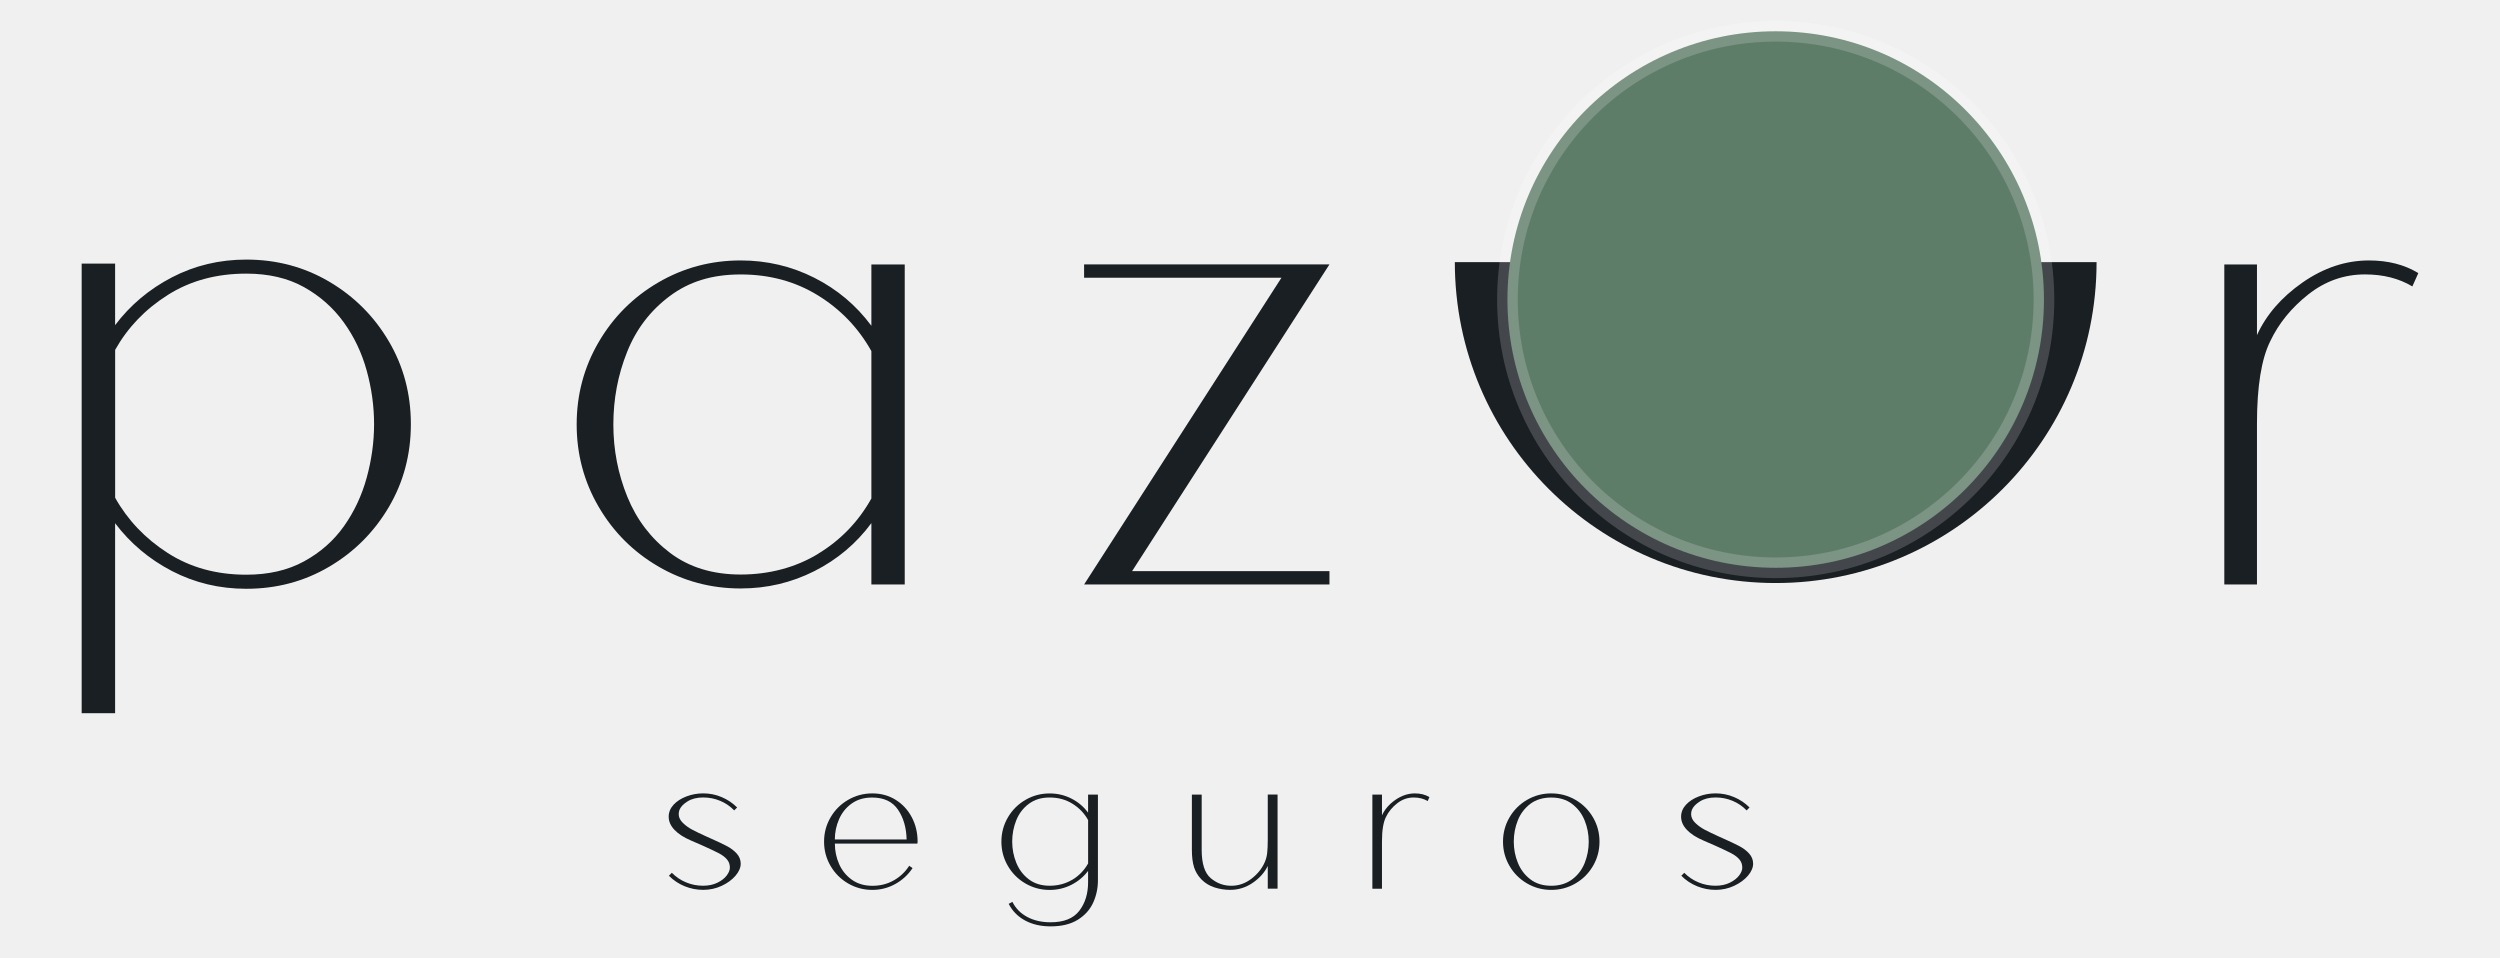
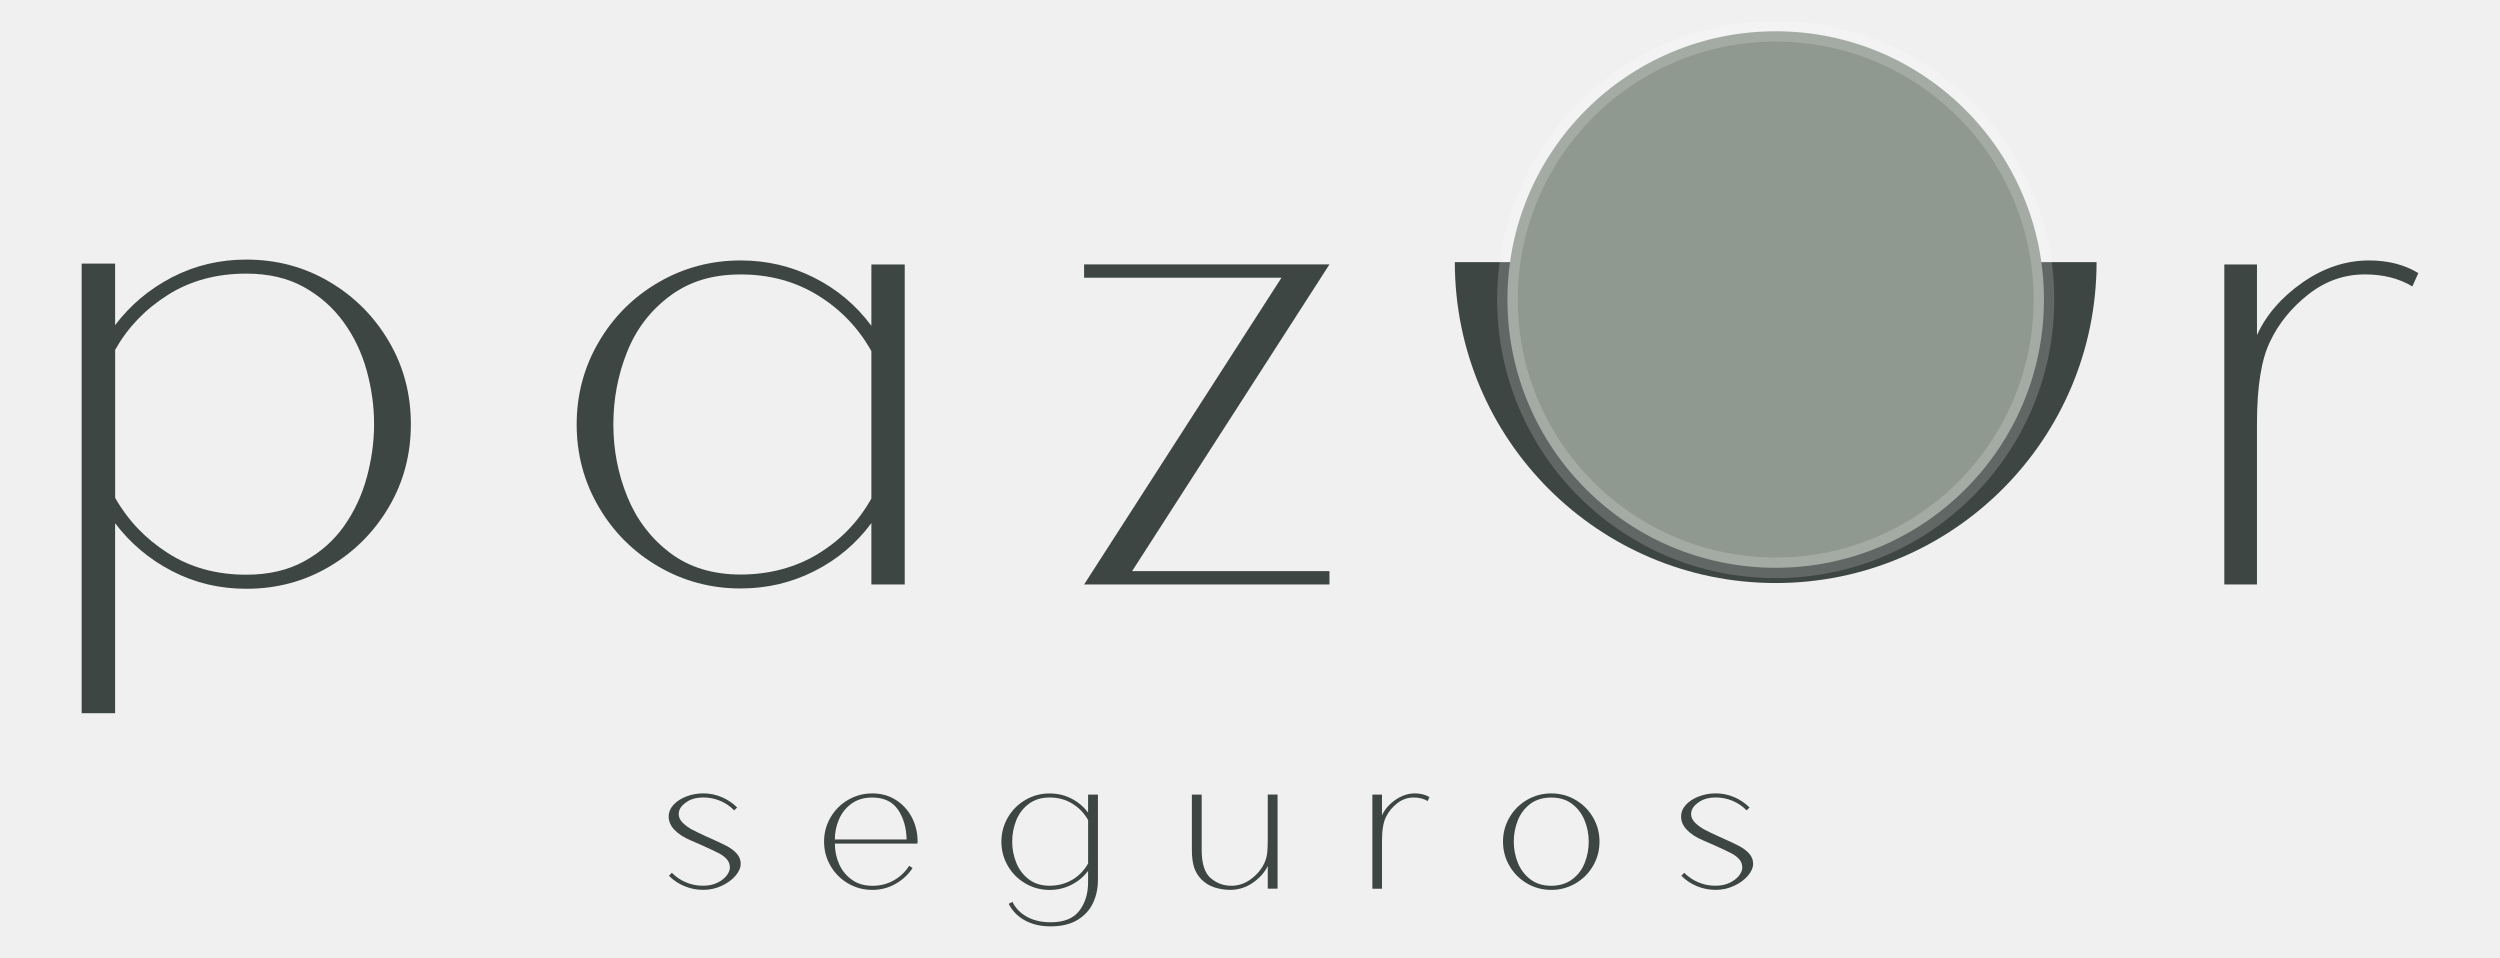
<svg xmlns="http://www.w3.org/2000/svg" id="pazur_dark" viewBox="0 0 726.46 278.28">
  <defs>
    <style>
-       .pazur-circle { fill: #5E7D68; }
-       .pazur-text { fill: #1A1F23; }
+       .pazur-circle { fill: #8F9990; }
+       .pazur-text { fill: #3D4642; }
    </style>
  </defs>
  <path class="pazur-text" d="m262.9,169.84h-9.69v-17.83c-4.39,5.94-9.92,10.59-16.57,13.95-6.65,3.36-13.79,5.04-21.41,5.04-8.66,0-16.63-2.13-23.93-6.39-7.3-4.26-13.08-10.04-17.34-17.34-4.26-7.3-6.39-15.27-6.39-23.93s2.13-16.63,6.39-23.93c4.26-7.3,10.04-13.08,17.34-17.34,7.3-4.26,15.28-6.39,23.93-6.39,7.62,0,14.76,1.68,21.41,5.04,6.65,3.36,12.17,8.01,16.57,13.95v-17.83h9.69v93Zm-25.19-8.91c6.59-4,11.75-9.36,15.5-16.08v-42.82c-3.75-6.71-8.91-12.11-15.5-16.18-6.59-4.07-14.08-6.1-22.48-6.1s-15.02,2.1-20.63,6.3c-5.62,4.2-9.76,9.62-12.4,16.28-2.65,6.65-3.97,13.66-3.97,21.02s1.36,14.37,4.07,21.02c2.71,6.65,6.85,12.08,12.4,16.28,5.55,4.2,12.4,6.3,20.54,6.3s15.89-2,22.48-6.01Z" />
  <path class="pazur-text" d="m386.32,76.83l-57.35,89.13h57.35v3.88h-71.3l57.35-89.13h-57.35v-3.88h71.3Z" />
  <path class="pazur-text" d="m702.73,79.35l-1.74,3.88c-3.88-2.33-8.46-3.49-13.76-3.49-6.07,0-11.56,1.94-16.47,5.81-4.91,3.88-8.59,8.4-11.04,13.56-2.59,5.17-3.88,13.18-3.88,24.03v46.7h-9.49v-93h9.49v20.54c2.71-5.94,7.14-11.04,13.27-15.31,6.13-4.26,12.56-6.39,19.28-6.39,5.55,0,10.33,1.23,14.34,3.68Z" />
  <path class="pazur-text" d="m609.23,76.18c0,51.5-41.75,93.24-93.24,93.24s-93.24-41.75-93.24-93.24" />
  <circle class="pazur-circle" cx="515.99" cy="87.04" r="77.95" stroke="#FFFFFF" stroke-width="6" stroke-opacity="0.18" />
  <path class="pazur-text" d="m198.96,257.53c-1.73-.7-3.26-1.72-4.59-3.05l.85-.86c1.22,1.22,2.6,2.15,4.16,2.79,1.56.65,3.19.97,4.9.97,1.6,0,2.99-.29,4.19-.88,1.2-.59,2.1-1.29,2.71-2.11.61-.82.91-1.57.91-2.25,0-.95-.28-1.75-.83-2.39-.55-.65-1.3-1.23-2.25-1.74-.95-.51-2.53-1.26-4.73-2.25-.3-.15-1.48-.66-3.53-1.54-2.05-.87-3.64-1.9-4.76-3.08-1.12-1.18-1.68-2.45-1.68-3.82,0-1.29.47-2.45,1.42-3.48.95-1.03,2.2-1.83,3.76-2.42,1.56-.59,3.17-.88,4.85-.88,1.86,0,3.65.36,5.36,1.08,1.71.72,3.21,1.73,4.5,3.02l-.85.85c-1.18-1.22-2.55-2.15-4.1-2.79-1.56-.65-3.19-.97-4.9-.97-1.82,0-3.35.38-4.56,1.14-1.22.76-1.99,1.58-2.34,2.45-.15.42-.23.84-.23,1.25,0,.91.4,1.76,1.2,2.54.8.78,1.7,1.43,2.71,1.97,1.01.53,2.38,1.2,4.13,1.99l1.14.51c2.05.91,3.66,1.67,4.82,2.28,1.16.61,2.12,1.34,2.88,2.19.76.85,1.14,1.83,1.14,2.94s-.5,2.3-1.51,3.48-2.35,2.16-4.02,2.94c-1.67.78-3.46,1.17-5.36,1.17s-3.66-.35-5.39-1.05Z" />
  <path class="pazur-text" d="m266.6,245.14h-24c0,2.09.41,4.07,1.23,5.93.82,1.86,2.05,3.38,3.7,4.56,1.65,1.18,3.64,1.77,5.96,1.77s4.35-.52,6.21-1.57c1.86-1.04,3.36-2.46,4.5-4.25l.97.68c-1.29,1.94-2.96,3.48-5.02,4.62-2.05,1.14-4.28,1.71-6.67,1.71-2.55,0-4.89-.63-7.04-1.88-2.15-1.25-3.85-2.95-5.1-5.1-1.25-2.15-1.88-4.49-1.88-7.04s.63-4.89,1.88-7.04c1.25-2.15,2.95-3.85,5.1-5.1,2.15-1.25,4.49-1.88,7.04-1.88s4.82.63,6.81,1.88c1.99,1.25,3.55,2.95,4.67,5.07,1.12,2.13,1.68,4.48,1.68,7.07l-.06.57Zm-19.1-11.66c-1.63,1.16-2.86,2.68-3.68,4.56-.82,1.88-1.23,3.85-1.23,5.9h20.86c-.08-3.42-.91-6.31-2.51-8.66-1.6-2.36-4.1-3.53-7.52-3.53-2.32,0-4.3.58-5.93,1.74Z" />
  <path class="pazur-text" d="m319.04,230.89v24.91c0,2.36-.48,4.55-1.42,6.58-.95,2.03-2.45,3.68-4.5,4.93-2.05,1.25-4.66,1.88-7.81,1.88-2.85,0-5.33-.57-7.44-1.71s-3.7-2.76-4.76-4.84l1.08-.57c.95,1.9,2.39,3.36,4.33,4.39,1.94,1.03,4.2,1.54,6.78,1.54,3.84,0,6.61-1.11,8.32-3.33s2.56-4.99,2.56-8.29v-3.31c-1.29,1.71-2.92,3.06-4.87,4.05-1.96.99-4.06,1.48-6.3,1.48-2.55,0-4.89-.63-7.04-1.88-2.15-1.25-3.85-2.95-5.1-5.1-1.25-2.15-1.88-4.49-1.88-7.04s.63-4.89,1.88-7.04c1.25-2.15,2.95-3.85,5.1-5.1,2.15-1.25,4.49-1.88,7.04-1.88,2.24,0,4.34.49,6.3,1.48,1.96.99,3.58,2.36,4.87,4.1v-5.24h2.85Zm-7.41,24.74c1.94-1.18,3.46-2.76,4.56-4.73v-12.6c-1.1-1.98-2.62-3.56-4.56-4.76s-4.14-1.8-6.61-1.8-4.42.62-6.07,1.85c-1.65,1.24-2.87,2.83-3.65,4.79-.78,1.96-1.17,4.02-1.17,6.18s.4,4.23,1.2,6.18c.8,1.96,2.01,3.55,3.65,4.79,1.63,1.24,3.65,1.85,6.04,1.85s4.67-.59,6.61-1.77Z" />
  <path class="pazur-text" d="m346.97,251.98c-.42-1.33-.63-3-.63-5.02v-16.07h2.85v16.07c0,3.99.87,6.73,2.62,8.21,1.75,1.48,3.74,2.22,5.98,2.22,2.13,0,4.08-.68,5.87-2.05,1.79-1.37,3.08-2.98,3.88-4.85.34-.8.57-1.66.68-2.59.11-.93.17-2.21.17-3.85v-13.17h2.85v27.36h-2.85v-6.61c-.91,1.9-2.37,3.53-4.36,4.9s-4.19,2.05-6.58,2.05c-1.56,0-3.07-.24-4.53-.71s-2.73-1.24-3.79-2.31c-1.03-1.06-1.75-2.26-2.17-3.59Z" />
  <path class="pazur-text" d="m415.37,231.63l-.51,1.14c-1.14-.68-2.49-1.03-4.05-1.03-1.79,0-3.4.57-4.84,1.71-1.45,1.14-2.53,2.47-3.25,3.99-.76,1.52-1.14,3.88-1.14,7.07v13.74h-2.79v-27.36h2.79v6.04c.8-1.75,2.1-3.25,3.9-4.5,1.8-1.25,3.7-1.88,5.67-1.88,1.63,0,3.04.36,4.22,1.08Z" />
  <path class="pazur-text" d="m443.73,256.71c-2.15-1.25-3.85-2.95-5.1-5.1-1.25-2.15-1.88-4.49-1.88-7.04s.63-4.89,1.88-7.04c1.25-2.15,2.95-3.85,5.1-5.1,2.15-1.25,4.49-1.88,7.04-1.88s4.89.63,7.04,1.88c2.15,1.25,3.85,2.96,5.1,5.1,1.25,2.15,1.88,4.49,1.88,7.04s-.63,4.89-1.88,7.04c-1.25,2.15-2.95,3.85-5.1,5.1-2.15,1.25-4.49,1.88-7.04,1.88s-4.89-.63-7.04-1.88Zm.94-23.11c-1.63,1.24-2.84,2.83-3.62,4.79-.78,1.96-1.17,4.02-1.17,6.18s.4,4.23,1.2,6.18c.8,1.96,2.01,3.55,3.65,4.79,1.63,1.24,3.65,1.85,6.04,1.85s4.42-.62,6.07-1.85c1.65-1.23,2.87-2.83,3.65-4.79.78-1.96,1.17-4.02,1.17-6.18s-.4-4.23-1.2-6.18c-.8-1.96-2.01-3.55-3.65-4.79-1.63-1.23-3.65-1.85-6.04-1.85s-4.47.62-6.1,1.85Z" />
  <path class="pazur-text" d="m493.15,257.53c-1.73-.7-3.26-1.72-4.59-3.05l.85-.86c1.22,1.22,2.6,2.15,4.16,2.79,1.56.65,3.19.97,4.9.97,1.6,0,2.99-.29,4.19-.88,1.2-.59,2.1-1.29,2.71-2.11.61-.82.91-1.57.91-2.25,0-.95-.28-1.75-.83-2.39-.55-.65-1.3-1.23-2.25-1.74-.95-.51-2.53-1.26-4.73-2.25-.3-.15-1.48-.66-3.53-1.54-2.05-.87-3.64-1.9-4.76-3.08-1.12-1.18-1.68-2.45-1.68-3.82,0-1.29.47-2.45,1.42-3.48.95-1.03,2.2-1.83,3.76-2.42,1.56-.59,3.17-.88,4.85-.88,1.86,0,3.65.36,5.36,1.08,1.71.72,3.21,1.73,4.5,3.02l-.85.85c-1.18-1.22-2.55-2.15-4.1-2.79-1.56-.65-3.19-.97-4.9-.97-1.82,0-3.35.38-4.56,1.14-1.22.76-1.99,1.58-2.34,2.45-.15.42-.23.84-.23,1.25,0,.91.4,1.76,1.2,2.54.8.78,1.7,1.43,2.71,1.97,1.01.53,2.38,1.2,4.13,1.99l1.14.51c2.05.91,3.66,1.67,4.82,2.28,1.16.61,2.12,1.34,2.88,2.19.76.85,1.14,1.83,1.14,2.94s-.5,2.3-1.51,3.48-2.35,2.16-4.02,2.94c-1.67.78-3.46,1.17-5.36,1.17s-3.66-.35-5.39-1.05Z" />
  <path class="pazur-text" d="m23.73,207.24V76.59h9.72v17.89c4.4-5.83,9.92-10.47,16.53-13.9,6.61-3.43,13.8-5.15,21.58-5.15,8.81,0,16.85,2.14,24.11,6.42,7.26,4.28,13.03,10.05,17.3,17.3,4.28,7.26,6.42,15.3,6.42,24.11s-2.14,16.85-6.42,24.11c-4.28,7.26-10.05,13.03-17.3,17.3-7.26,4.28-15.29,6.42-24.11,6.42-7.78,0-14.97-1.72-21.58-5.15-6.61-3.43-12.12-8.07-16.53-13.9v55.21h-9.72Zm47.83-127.73c-8.68,0-16.3,2.07-22.84,6.22-6.55,4.15-11.63,9.46-15.26,15.94v42.97c3.63,6.48,8.72,11.83,15.26,16.04,6.54,4.21,14.16,6.32,22.84,6.32,6.48,0,12.08-1.29,16.82-3.89,4.73-2.59,8.58-5.99,11.57-10.21,2.98-4.21,5.18-8.91,6.61-14.1,1.42-5.18,2.14-10.37,2.14-15.55s-.71-10.37-2.14-15.55c-1.43-5.18-3.66-9.88-6.71-14.09-3.05-4.21-6.9-7.61-11.57-10.21-4.67-2.59-10.24-3.89-16.72-3.89Z" />
</svg>
